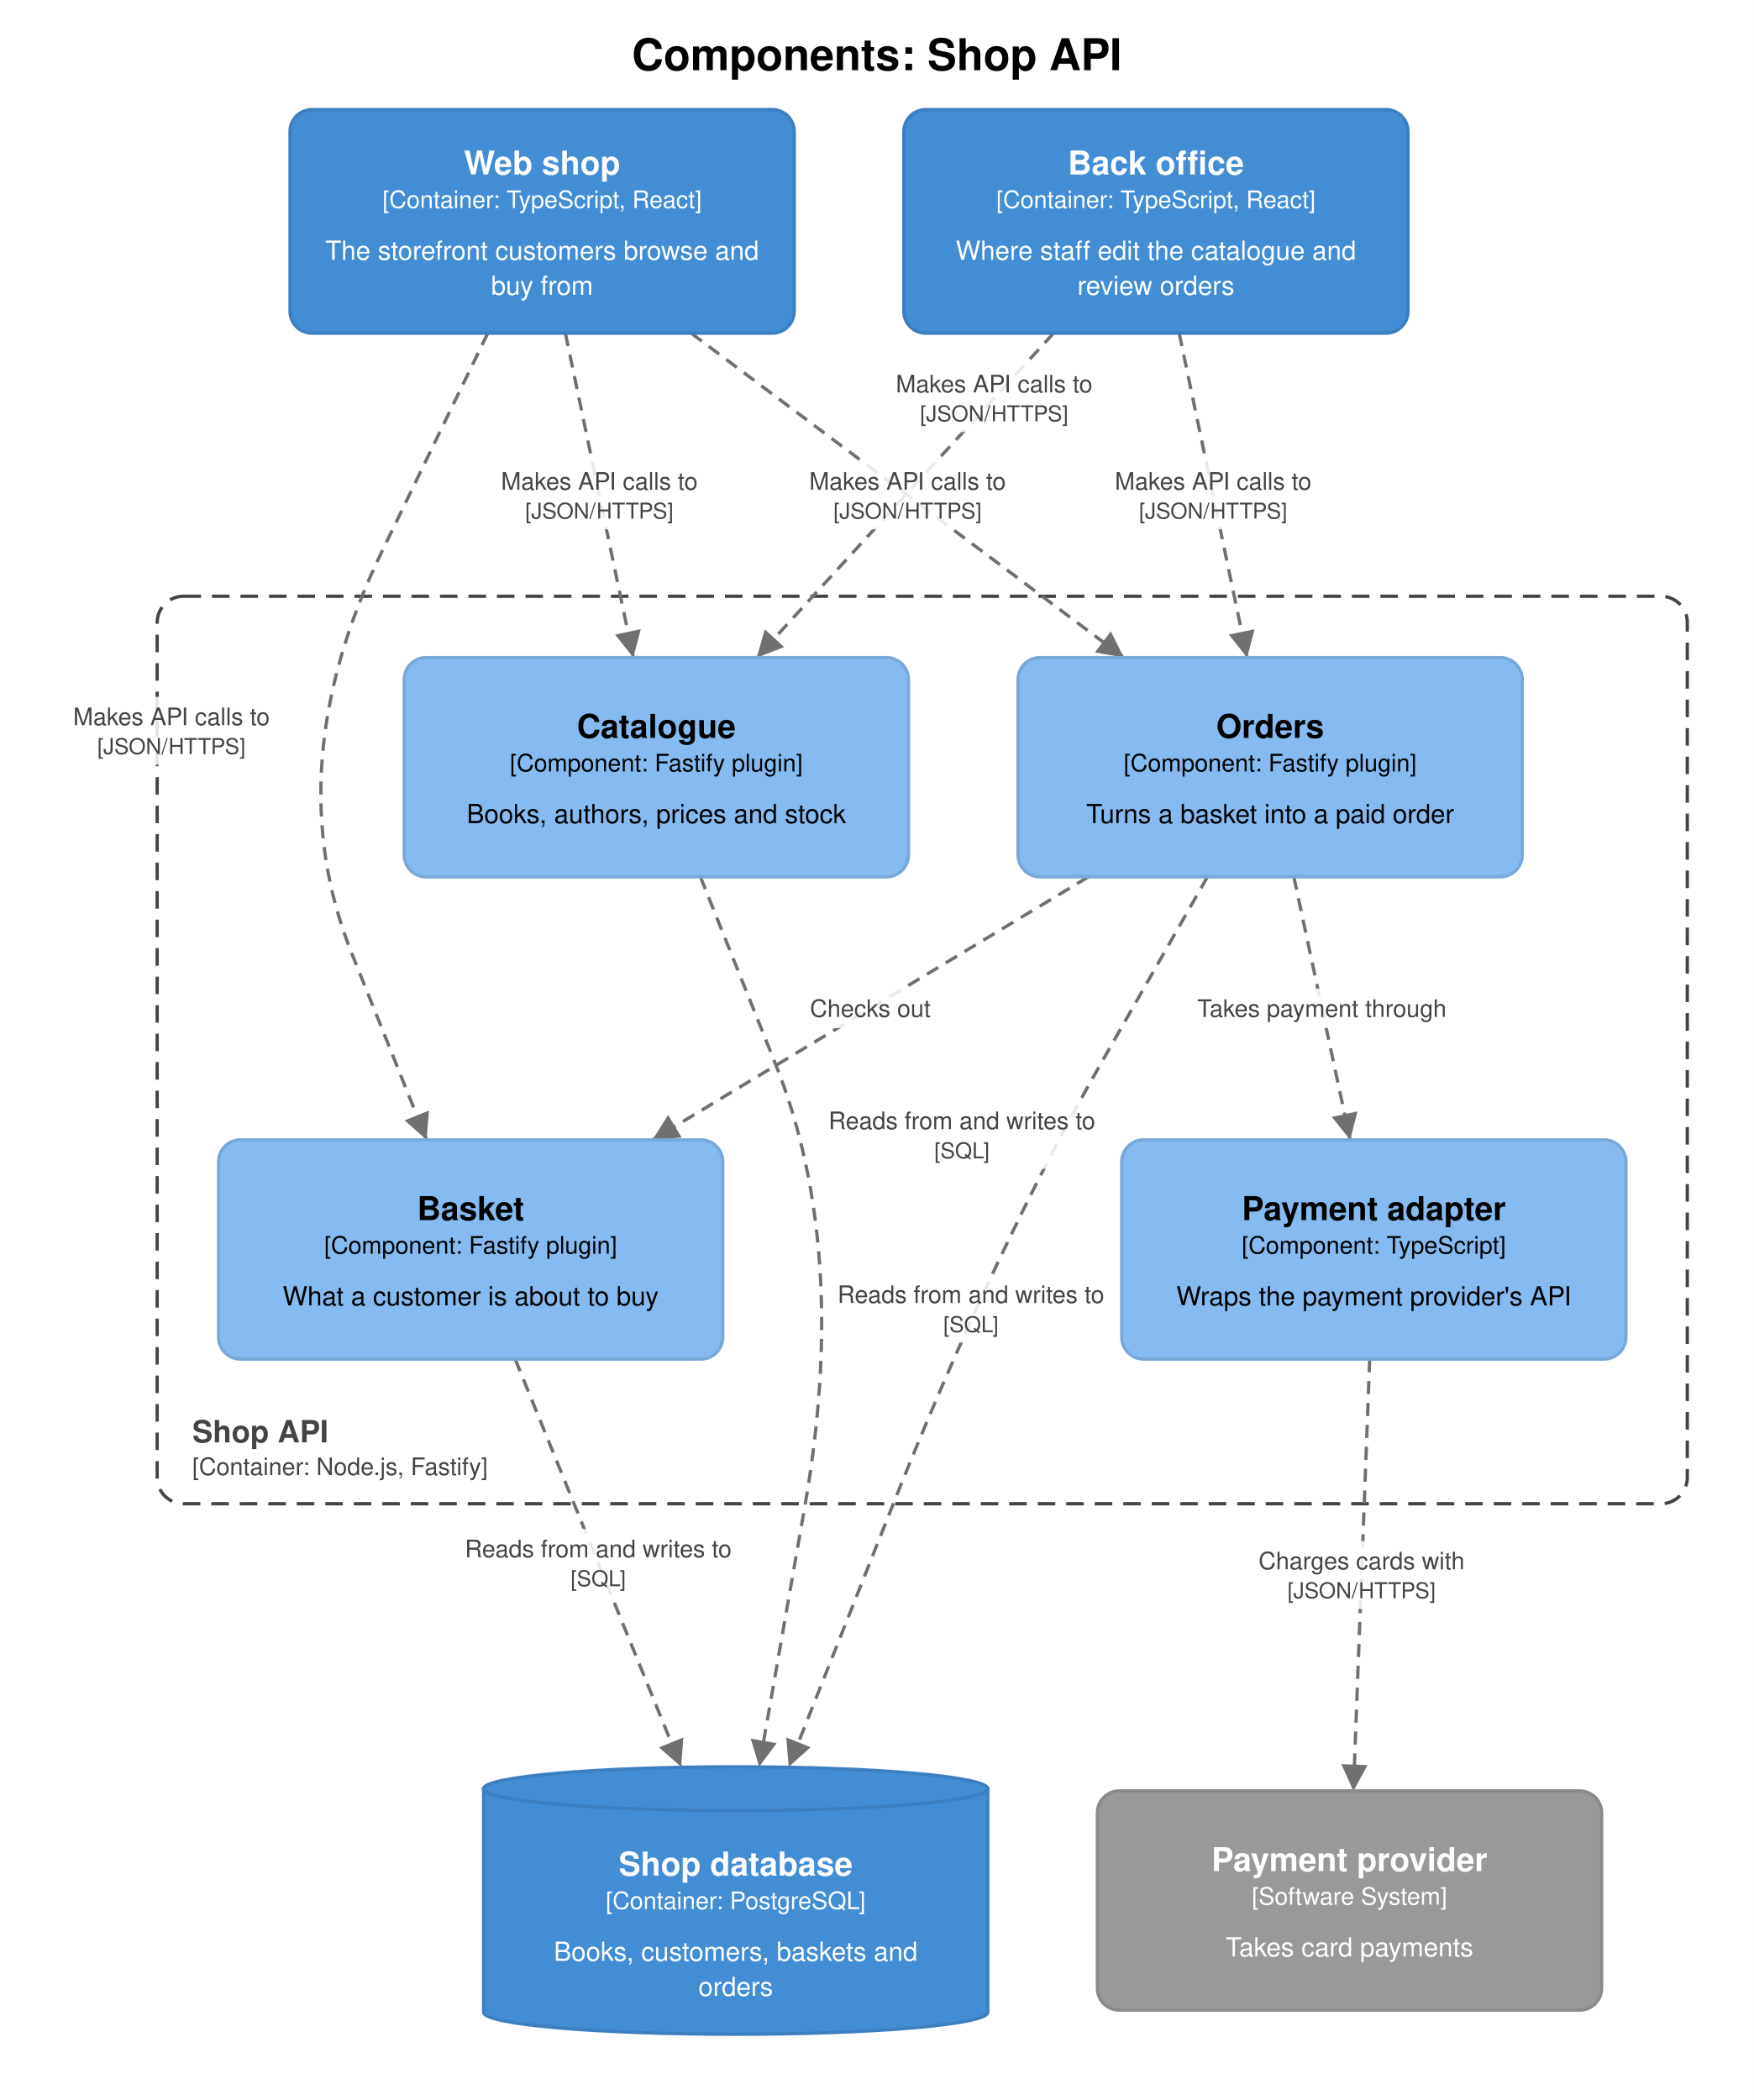
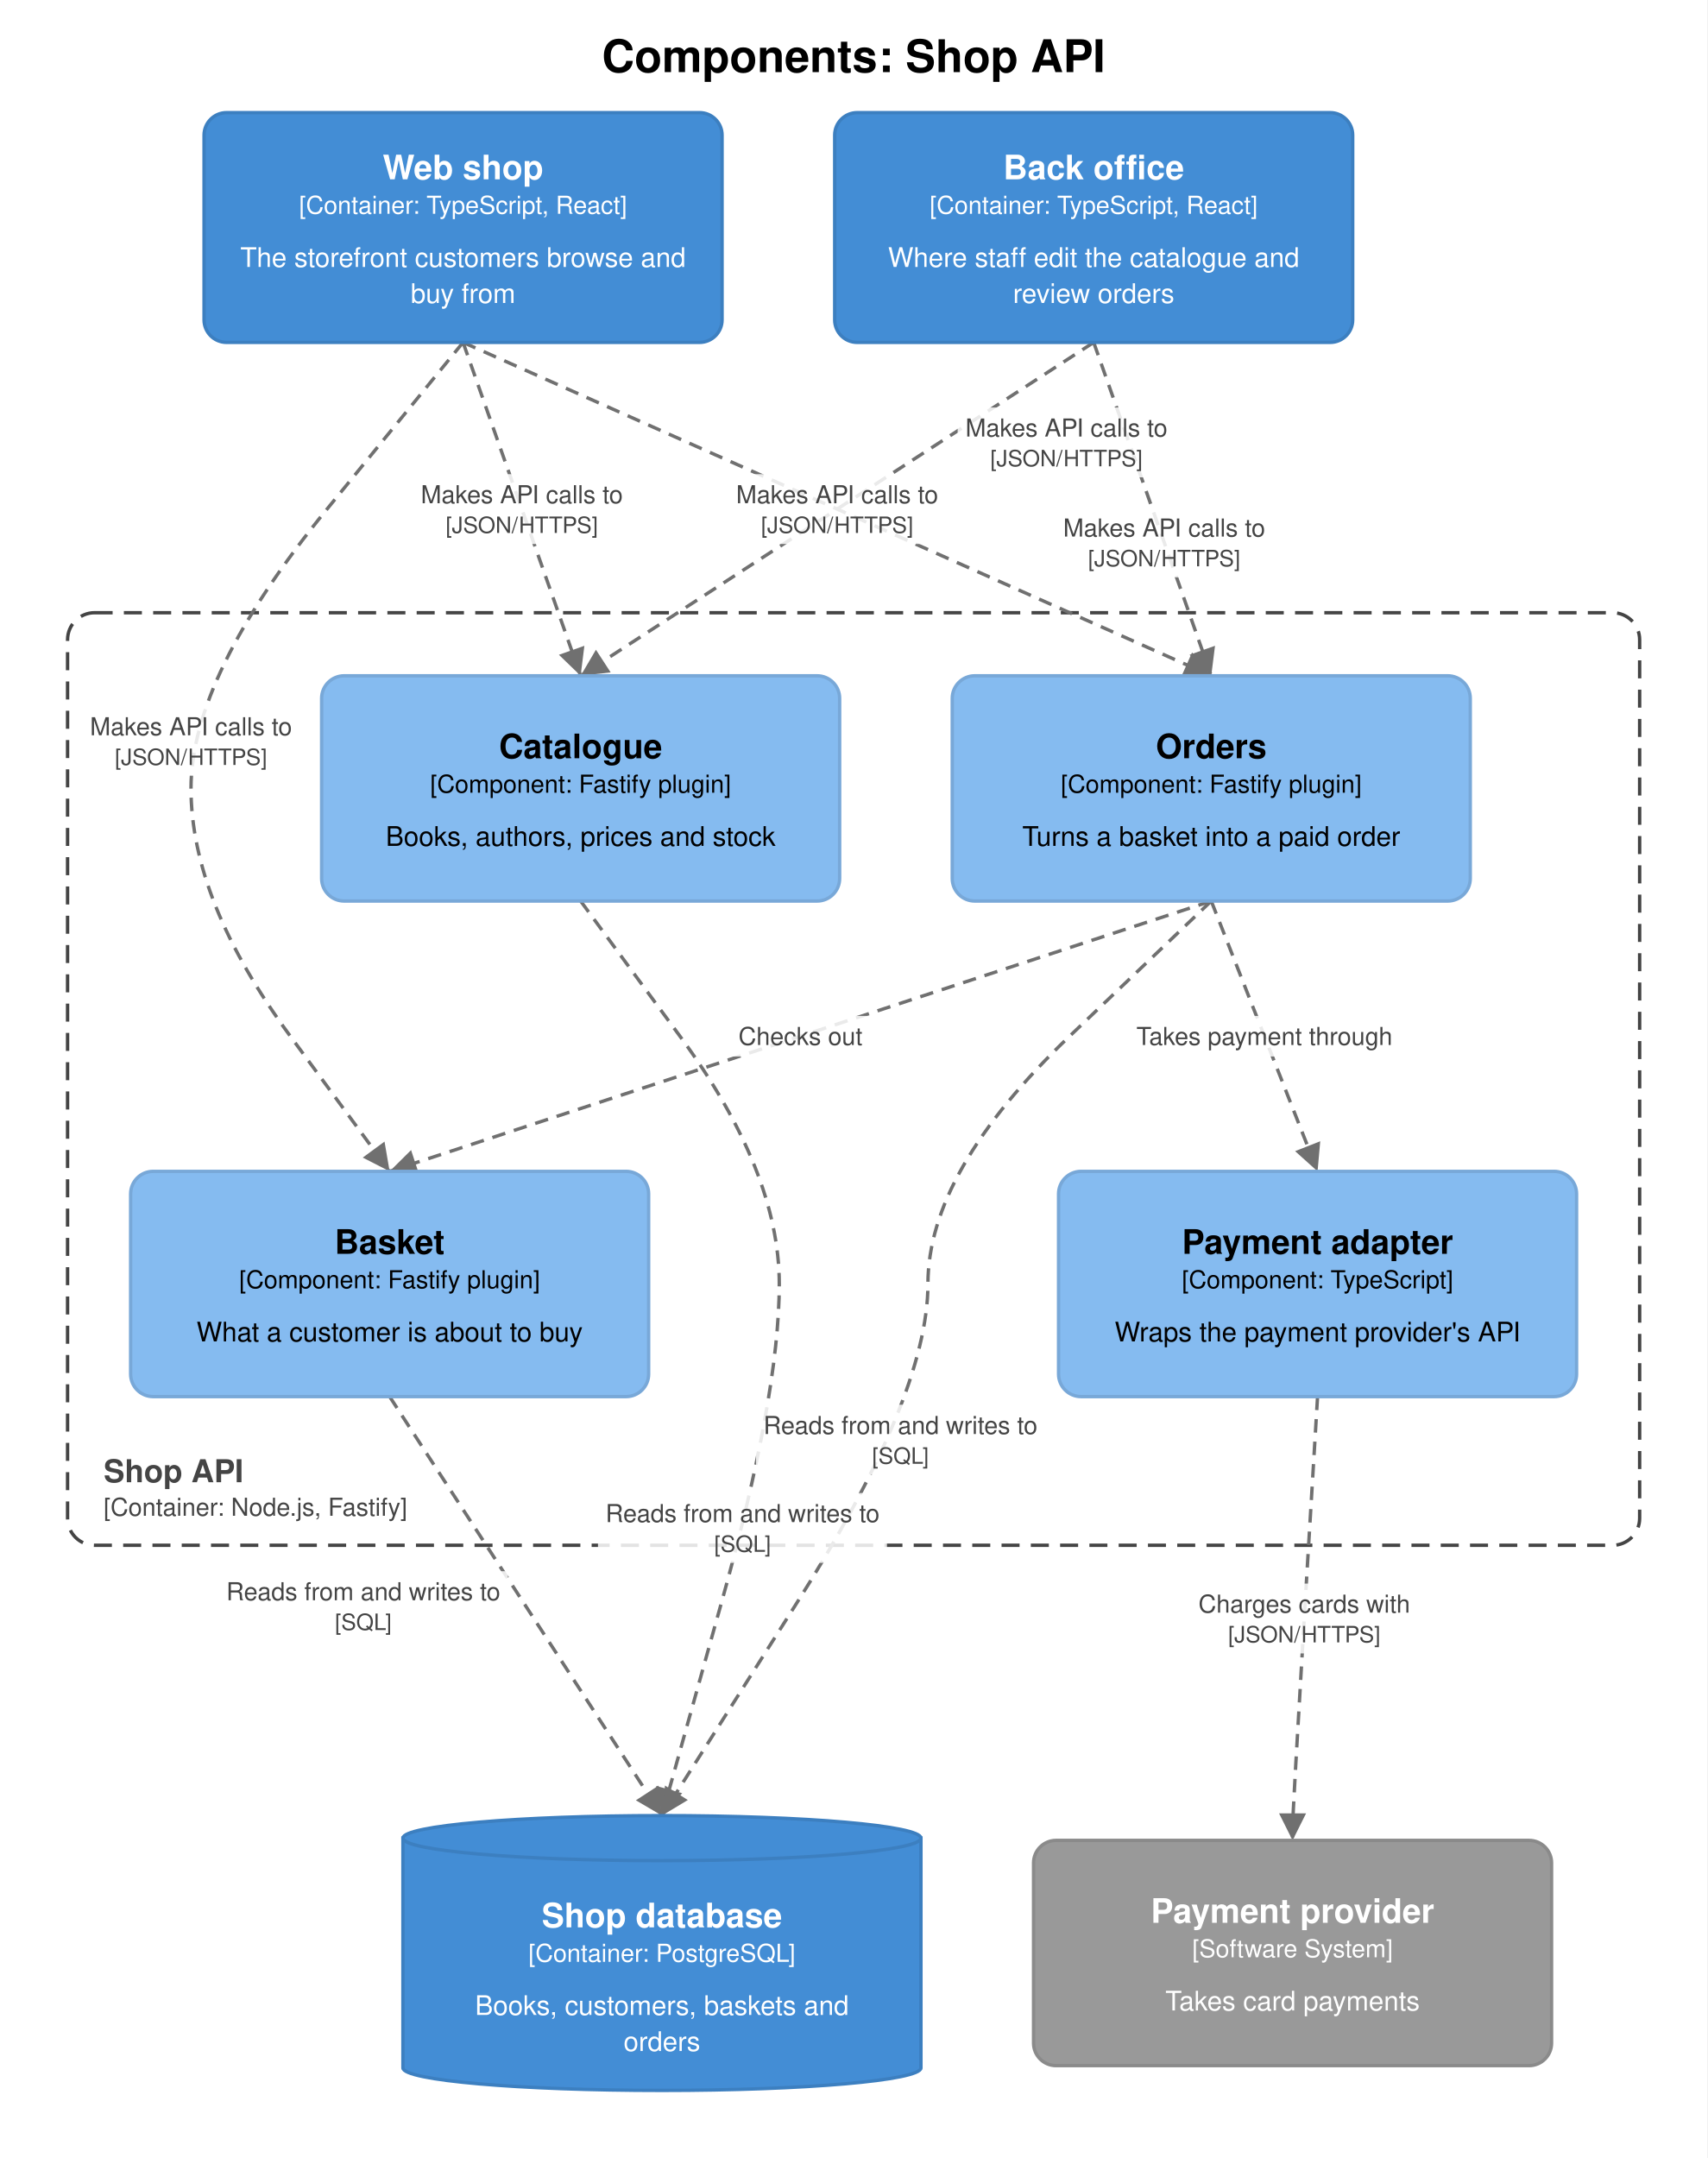
- <svg xmlns="http://www.w3.org/2000/svg" width="800" height="958" viewBox="0 0 800 958" font-family="Helvetica, Arial, sans-serif">
+ <svg xmlns="http://www.w3.org/2000/svg" width="758" height="958" viewBox="0 0 758 958" font-family="Helvetica, Arial, sans-serif">
  <defs>
    <marker id="arrow" viewBox="0 0 10 10" refX="10" refY="5" markerWidth="8" markerHeight="8" orient="auto-start-reverse">
      <path d="M0,0 L10,5 L0,10 z" fill="#707070" />
    </marker>
  </defs>
  <rect width="100%" height="100%" fill="#ffffff" />
-   <text x="400" y="32" font-size="20" font-weight="bold" text-anchor="middle" fill="#000000">Components: Shop API</text>
+   <text x="379" y="32" font-size="20" font-weight="bold" text-anchor="middle" fill="#000000">Components: Shop API</text>
  <g class="c4-boundary">
-     <rect x="71.7" y="272" width="698" height="414" rx="12" fill="none" stroke="#444444" stroke-width="1.5" stroke-dasharray="8 5" />
-     <text x="87.7" y="658" font-size="14" font-weight="bold" text-anchor="start" fill="#444444">Shop API</text>
-     <text x="87.7" y="672.9" font-size="11" text-anchor="start" fill="#444444">[Container: Node.js, Fastify]</text>
+     <rect x="30" y="272" width="698" height="414" rx="12" fill="none" stroke="#444444" stroke-width="1.5" stroke-dasharray="8 5" />
+     <text x="46" y="658" font-size="14" font-weight="bold" text-anchor="start" fill="#444444">Shop API</text>
+     <text x="46" y="672.9" font-size="11" text-anchor="start" fill="#444444">[Container: Node.js, Fastify]</text>
  </g>
  <g class="c4-relationships">
-     <path d="M257.9,152 L288.9,300" fill="none" stroke="#707070" stroke-width="1.5" stroke-dasharray="6 4" marker-end="url(#arrow)" />
-     <path d="M222.5,152 L174.5,251 Q126.4,350 160.5,435 L194.6,520" fill="none" stroke="#707070" stroke-width="1.5" stroke-dasharray="6 4" marker-end="url(#arrow)" />
-     <path d="M315.3,152 L512.7,300" fill="none" stroke="#707070" stroke-width="1.5" stroke-dasharray="6 4" marker-end="url(#arrow)" />
-     <path d="M480.6,152 L345.2,300" fill="none" stroke="#707070" stroke-width="1.5" stroke-dasharray="6 4" marker-end="url(#arrow)" />
-     <path d="M537.9,152 L568.9,300" fill="none" stroke="#707070" stroke-width="1.5" stroke-dasharray="6 4" marker-end="url(#arrow)" />
-     <path d="M319.5,400 L353.6,485 Q387.7,570 367,688 L346.3,806" fill="none" stroke="#707070" stroke-width="1.5" stroke-dasharray="6 4" marker-end="url(#arrow)" />
-     <path d="M235,620 L310.7,806" fill="none" stroke="#707070" stroke-width="1.5" stroke-dasharray="6 4" marker-end="url(#arrow)" />
-     <path d="M550.8,400 L502.3,485 Q453.7,570 406.7,688 L359.8,806" fill="none" stroke="#707070" stroke-width="1.5" stroke-dasharray="6 4" marker-end="url(#arrow)" />
-     <path d="M496.5,400 L297.6,520" fill="none" stroke="#707070" stroke-width="1.5" stroke-dasharray="6 4" marker-end="url(#arrow)" />
-     <path d="M590.2,400 L615.9,520" fill="none" stroke="#707070" stroke-width="1.5" stroke-dasharray="6 4" marker-end="url(#arrow)" />
-     <path d="M624.8,620 L617.4,817" fill="none" stroke="#707070" stroke-width="1.5" stroke-dasharray="6 4" marker-end="url(#arrow)" />
+     <path d="M205.6,152 L257.8,300" fill="none" stroke="#707070" stroke-width="1.5" stroke-dasharray="6 4" marker-end="url(#arrow)" />
+     <path d="M205.6,152 L145.2,226 Q84.8,300 84.8,350 L84.8,350 Q84.8,400 128.9,460 L173,520" fill="none" stroke="#707070" stroke-width="1.5" stroke-dasharray="6 4" marker-end="url(#arrow)" />
+     <path d="M205.6,152 L537.8,300" fill="none" stroke="#707070" stroke-width="1.5" stroke-dasharray="6 4" marker-end="url(#arrow)" />
+     <path d="M485.6,152 L257.8,300" fill="none" stroke="#707070" stroke-width="1.5" stroke-dasharray="6 4" marker-end="url(#arrow)" />
+     <path d="M485.6,152 L537.8,300" fill="none" stroke="#707070" stroke-width="1.5" stroke-dasharray="6 4" marker-end="url(#arrow)" />
+     <path d="M257.8,400 L301.9,460 Q346,520 346,570 L346,570 Q346,620 319.9,713 L293.9,806" fill="none" stroke="#707070" stroke-width="1.5" stroke-dasharray="6 4" marker-end="url(#arrow)" />
+     <path d="M173,620 L293.9,806" fill="none" stroke="#707070" stroke-width="1.5" stroke-dasharray="6 4" marker-end="url(#arrow)" />
+     <path d="M537.8,400 L474.9,460 Q412,520 412,570 L412,570 Q412,620 352.9,713 L293.9,806" fill="none" stroke="#707070" stroke-width="1.5" stroke-dasharray="6 4" marker-end="url(#arrow)" />
+     <path d="M537.8,400 L173,520" fill="none" stroke="#707070" stroke-width="1.5" stroke-dasharray="6 4" marker-end="url(#arrow)" />
+     <path d="M537.8,400 L585,520" fill="none" stroke="#707070" stroke-width="1.5" stroke-dasharray="6 4" marker-end="url(#arrow)" />
+     <path d="M585,620 L579.4,713 Q573.9,806 573.9,811.5 L573.9,817" fill="none" stroke="#707070" stroke-width="1.5" stroke-dasharray="6 4" marker-end="url(#arrow)" />
  </g>
  <g id="web" class="c4-container">
-     <rect x="132.3" y="50" width="230" height="102" rx="10" fill="#438dd5" stroke="#3c7fc0" stroke-width="1.5" />
-     <text x="247.3" y="79.6" font-size="15" font-weight="bold" text-anchor="middle" fill="#ffffff">Web shop</text>
-     <text x="247.3" y="94.9" font-size="11" text-anchor="middle" fill="#ffffff">[Container: TypeScript, React]</text>
-     <text x="247.3" y="118.5" font-size="12" text-anchor="middle" fill="#ffffff">The storefront customers browse and</text>
-     <text x="247.3" y="134.5" font-size="12" text-anchor="middle" fill="#ffffff">buy from</text>
+     <rect x="90.6" y="50" width="230" height="102" rx="10" fill="#438dd5" stroke="#3c7fc0" stroke-width="1.5" />
+     <text x="205.6" y="79.6" font-size="15" font-weight="bold" text-anchor="middle" fill="#ffffff">Web shop</text>
+     <text x="205.6" y="94.9" font-size="11" text-anchor="middle" fill="#ffffff">[Container: TypeScript, React]</text>
+     <text x="205.6" y="118.5" font-size="12" text-anchor="middle" fill="#ffffff">The storefront customers browse and</text>
+     <text x="205.6" y="134.5" font-size="12" text-anchor="middle" fill="#ffffff">buy from</text>
  </g>
  <g id="admin" class="c4-container">
-     <rect x="412.3" y="50" width="230" height="102" rx="10" fill="#438dd5" stroke="#3c7fc0" stroke-width="1.5" />
-     <text x="527.3" y="79.6" font-size="15" font-weight="bold" text-anchor="middle" fill="#ffffff">Back office</text>
-     <text x="527.3" y="94.9" font-size="11" text-anchor="middle" fill="#ffffff">[Container: TypeScript, React]</text>
-     <text x="527.3" y="118.5" font-size="12" text-anchor="middle" fill="#ffffff">Where staff edit the catalogue and</text>
-     <text x="527.3" y="134.5" font-size="12" text-anchor="middle" fill="#ffffff">review orders</text>
+     <rect x="370.6" y="50" width="230" height="102" rx="10" fill="#438dd5" stroke="#3c7fc0" stroke-width="1.5" />
+     <text x="485.6" y="79.6" font-size="15" font-weight="bold" text-anchor="middle" fill="#ffffff">Back office</text>
+     <text x="485.6" y="94.9" font-size="11" text-anchor="middle" fill="#ffffff">[Container: TypeScript, React]</text>
+     <text x="485.6" y="118.5" font-size="12" text-anchor="middle" fill="#ffffff">Where staff edit the catalogue and</text>
+     <text x="485.6" y="134.5" font-size="12" text-anchor="middle" fill="#ffffff">review orders</text>
  </g>
  <g id="db" class="c4-container">
-     <path d="M220.6,816 L220.6,918 A115,10 0 0 0 450.6,918 L450.6,816 Z" fill="#438dd5" stroke="#3c7fc0" stroke-width="1.5" />
-     <ellipse cx="335.6" cy="816" rx="115" ry="10" fill="#438dd5" stroke="#3c7fc0" stroke-width="1.5" />
-     <text x="335.6" y="855.6" font-size="15" font-weight="bold" text-anchor="middle" fill="#ffffff">Shop database</text>
-     <text x="335.6" y="870.9" font-size="11" text-anchor="middle" fill="#ffffff">[Container: PostgreSQL]</text>
-     <text x="335.6" y="894.5" font-size="12" text-anchor="middle" fill="#ffffff">Books, customers, baskets and</text>
-     <text x="335.6" y="910.5" font-size="12" text-anchor="middle" fill="#ffffff">orders</text>
+     <path d="M178.9,816 L178.9,918 A115,10 0 0 0 408.9,918 L408.9,816 Z" fill="#438dd5" stroke="#3c7fc0" stroke-width="1.5" />
+     <ellipse cx="293.9" cy="816" rx="115" ry="10" fill="#438dd5" stroke="#3c7fc0" stroke-width="1.5" />
+     <text x="293.9" y="855.6" font-size="15" font-weight="bold" text-anchor="middle" fill="#ffffff">Shop database</text>
+     <text x="293.9" y="870.9" font-size="11" text-anchor="middle" fill="#ffffff">[Container: PostgreSQL]</text>
+     <text x="293.9" y="894.5" font-size="12" text-anchor="middle" fill="#ffffff">Books, customers, baskets and</text>
+     <text x="293.9" y="910.5" font-size="12" text-anchor="middle" fill="#ffffff">orders</text>
  </g>
  <g id="payments" class="c4-system">
-     <rect x="500.6" y="817" width="230" height="100" rx="10" fill="#999999" stroke="#8a8a8a" stroke-width="1.5" />
-     <text x="615.6" y="853.6" font-size="15" font-weight="bold" text-anchor="middle" fill="#ffffff">Payment provider</text>
-     <text x="615.6" y="868.9" font-size="11" text-anchor="middle" fill="#ffffff">[Software System]</text>
-     <text x="615.6" y="892.5" font-size="12" text-anchor="middle" fill="#ffffff">Takes card payments</text>
+     <rect x="458.9" y="817" width="230" height="100" rx="10" fill="#999999" stroke="#8a8a8a" stroke-width="1.5" />
+     <text x="573.9" y="853.6" font-size="15" font-weight="bold" text-anchor="middle" fill="#ffffff">Payment provider</text>
+     <text x="573.9" y="868.9" font-size="11" text-anchor="middle" fill="#ffffff">[Software System]</text>
+     <text x="573.9" y="892.5" font-size="12" text-anchor="middle" fill="#ffffff">Takes card payments</text>
  </g>
  <g id="catalogue" class="c4-component">
-     <rect x="184.4" y="300" width="230" height="100" rx="10" fill="#85bbf0" stroke="#78a8d8" stroke-width="1.5" />
-     <text x="299.4" y="336.6" font-size="15" font-weight="bold" text-anchor="middle" fill="#000000">Catalogue</text>
-     <text x="299.4" y="351.9" font-size="11" text-anchor="middle" fill="#000000">[Component: Fastify plugin]</text>
-     <text x="299.4" y="375.5" font-size="12" text-anchor="middle" fill="#000000">Books, authors, prices and stock</text>
+     <rect x="142.8" y="300" width="230" height="100" rx="10" fill="#85bbf0" stroke="#78a8d8" stroke-width="1.5" />
+     <text x="257.8" y="336.6" font-size="15" font-weight="bold" text-anchor="middle" fill="#000000">Catalogue</text>
+     <text x="257.8" y="351.9" font-size="11" text-anchor="middle" fill="#000000">[Component: Fastify plugin]</text>
+     <text x="257.8" y="375.5" font-size="12" text-anchor="middle" fill="#000000">Books, authors, prices and stock</text>
  </g>
  <g id="basket" class="c4-component">
-     <rect x="99.7" y="520" width="230" height="100" rx="10" fill="#85bbf0" stroke="#78a8d8" stroke-width="1.5" />
-     <text x="214.7" y="556.6" font-size="15" font-weight="bold" text-anchor="middle" fill="#000000">Basket</text>
-     <text x="214.7" y="571.9" font-size="11" text-anchor="middle" fill="#000000">[Component: Fastify plugin]</text>
-     <text x="214.7" y="595.5" font-size="12" text-anchor="middle" fill="#000000">What a customer is about to buy</text>
+     <rect x="58" y="520" width="230" height="100" rx="10" fill="#85bbf0" stroke="#78a8d8" stroke-width="1.5" />
+     <text x="173" y="556.6" font-size="15" font-weight="bold" text-anchor="middle" fill="#000000">Basket</text>
+     <text x="173" y="571.9" font-size="11" text-anchor="middle" fill="#000000">[Component: Fastify plugin]</text>
+     <text x="173" y="595.5" font-size="12" text-anchor="middle" fill="#000000">What a customer is about to buy</text>
  </g>
  <g id="orders" class="c4-component">
-     <rect x="464.4" y="300" width="230" height="100" rx="10" fill="#85bbf0" stroke="#78a8d8" stroke-width="1.5" />
-     <text x="579.4" y="336.6" font-size="15" font-weight="bold" text-anchor="middle" fill="#000000">Orders</text>
-     <text x="579.4" y="351.9" font-size="11" text-anchor="middle" fill="#000000">[Component: Fastify plugin]</text>
-     <text x="579.4" y="375.5" font-size="12" text-anchor="middle" fill="#000000">Turns a basket into a paid order</text>
+     <rect x="422.8" y="300" width="230" height="100" rx="10" fill="#85bbf0" stroke="#78a8d8" stroke-width="1.5" />
+     <text x="537.8" y="336.6" font-size="15" font-weight="bold" text-anchor="middle" fill="#000000">Orders</text>
+     <text x="537.8" y="351.9" font-size="11" text-anchor="middle" fill="#000000">[Component: Fastify plugin]</text>
+     <text x="537.8" y="375.5" font-size="12" text-anchor="middle" fill="#000000">Turns a basket into a paid order</text>
  </g>
  <g id="payment_adapter" class="c4-component">
-     <rect x="511.7" y="520" width="230" height="100" rx="10" fill="#85bbf0" stroke="#78a8d8" stroke-width="1.5" />
-     <text x="626.7" y="556.6" font-size="15" font-weight="bold" text-anchor="middle" fill="#000000">Payment adapter</text>
-     <text x="626.7" y="571.9" font-size="11" text-anchor="middle" fill="#000000">[Component: TypeScript]</text>
-     <text x="626.7" y="595.5" font-size="12" text-anchor="middle" fill="#000000">Wraps the payment provider's API</text>
+     <rect x="470" y="520" width="230" height="100" rx="10" fill="#85bbf0" stroke="#78a8d8" stroke-width="1.5" />
+     <text x="585" y="556.6" font-size="15" font-weight="bold" text-anchor="middle" fill="#000000">Payment adapter</text>
+     <text x="585" y="571.9" font-size="11" text-anchor="middle" fill="#000000">[Component: TypeScript]</text>
+     <text x="585" y="595.5" font-size="12" text-anchor="middle" fill="#000000">Wraps the payment provider's API</text>
  </g>
  <g class="c4-labels">
-     <rect x="225.2" y="210.5" width="96.5" height="31" fill="#ffffff" fill-opacity="0.85" />
-     <text x="273.4" y="223.4" font-size="11" text-anchor="middle" fill="#444444">Makes API calls to</text>
-     <text x="273.4" y="236.6" font-size="10" text-anchor="middle" fill="#444444">[JSON/HTTPS]</text>
-     <rect x="30" y="317.9" width="96.5" height="31" fill="#ffffff" fill-opacity="0.85" />
-     <text x="78.2" y="330.8" font-size="11" text-anchor="middle" fill="#444444">Makes API calls to</text>
-     <text x="78.2" y="344" font-size="10" text-anchor="middle" fill="#444444">[JSON/HTTPS]</text>
-     <rect x="365.8" y="210.5" width="96.5" height="31" fill="#ffffff" fill-opacity="0.85" />
-     <text x="414" y="223.4" font-size="11" text-anchor="middle" fill="#444444">Makes API calls to</text>
-     <text x="414" y="236.6" font-size="10" text-anchor="middle" fill="#444444">[JSON/HTTPS]</text>
-     <rect x="405.3" y="166.1" width="96.5" height="31" fill="#ffffff" fill-opacity="0.85" />
-     <text x="453.5" y="179" font-size="11" text-anchor="middle" fill="#444444">Makes API calls to</text>
-     <text x="453.5" y="192.2" font-size="10" text-anchor="middle" fill="#444444">[JSON/HTTPS]</text>
-     <rect x="505.2" y="210.5" width="96.5" height="31" fill="#ffffff" fill-opacity="0.85" />
-     <text x="553.4" y="223.4" font-size="11" text-anchor="middle" fill="#444444">Makes API calls to</text>
-     <text x="553.4" y="236.6" font-size="10" text-anchor="middle" fill="#444444">[JSON/HTTPS]</text>
-     <rect x="374.7" y="502.2" width="128.3" height="31" fill="#ffffff" fill-opacity="0.85" />
-     <text x="438.8" y="515.1" font-size="11" text-anchor="middle" fill="#444444">Reads from and writes to</text>
-     <text x="438.8" y="528.4" font-size="10" text-anchor="middle" fill="#444444">[SQL]</text>
-     <rect x="208.7" y="697.5" width="128.3" height="31" fill="#ffffff" fill-opacity="0.85" />
-     <text x="272.9" y="710.4" font-size="11" text-anchor="middle" fill="#444444">Reads from and writes to</text>
-     <text x="272.9" y="723.6" font-size="10" text-anchor="middle" fill="#444444">[SQL]</text>
-     <rect x="378.8" y="581.5" width="128.3" height="31" fill="#ffffff" fill-opacity="0.85" />
-     <text x="442.9" y="594.4" font-size="11" text-anchor="middle" fill="#444444">Reads from and writes to</text>
-     <text x="442.9" y="607.7" font-size="10" text-anchor="middle" fill="#444444">[SQL]</text>
-     <rect x="366.5" y="451" width="61" height="18" fill="#ffffff" fill-opacity="0.85" />
-     <text x="397" y="463.9" font-size="11" text-anchor="middle" fill="#444444">Checks out</text>
-     <rect x="542.3" y="451" width="121.6" height="18" fill="#ffffff" fill-opacity="0.85" />
-     <text x="603" y="463.9" font-size="11" text-anchor="middle" fill="#444444">Takes payment through</text>
-     <rect x="571" y="703" width="100.1" height="31" fill="#ffffff" fill-opacity="0.85" />
-     <text x="621.1" y="715.9" font-size="11" text-anchor="middle" fill="#444444">Charges cards with</text>
-     <text x="621.1" y="729.1" font-size="10" text-anchor="middle" fill="#444444">[JSON/HTTPS]</text>
+     <rect x="183.4" y="210.5" width="96.5" height="31" fill="#ffffff" fill-opacity="0.85" />
+     <text x="231.7" y="223.4" font-size="11" text-anchor="middle" fill="#444444">Makes API calls to</text>
+     <text x="231.7" y="236.6" font-size="10" text-anchor="middle" fill="#444444">[JSON/HTTPS]</text>
+     <rect x="36.5" y="313.4" width="96.5" height="31" fill="#ffffff" fill-opacity="0.85" />
+     <text x="84.8" y="326.4" font-size="11" text-anchor="middle" fill="#444444">Makes API calls to</text>
+     <text x="84.8" y="339.6" font-size="10" text-anchor="middle" fill="#444444">[JSON/HTTPS]</text>
+     <rect x="323.4" y="210.5" width="96.5" height="31" fill="#ffffff" fill-opacity="0.85" />
+     <text x="371.7" y="223.4" font-size="11" text-anchor="middle" fill="#444444">Makes API calls to</text>
+     <text x="371.7" y="236.6" font-size="10" text-anchor="middle" fill="#444444">[JSON/HTTPS]</text>
+     <rect x="425.2" y="180.9" width="96.5" height="31" fill="#ffffff" fill-opacity="0.85" />
+     <text x="473.5" y="193.8" font-size="11" text-anchor="middle" fill="#444444">Makes API calls to</text>
+     <text x="473.5" y="207" font-size="10" text-anchor="middle" fill="#444444">[JSON/HTTPS]</text>
+     <rect x="468.6" y="225.3" width="96.5" height="31" fill="#ffffff" fill-opacity="0.85" />
+     <text x="516.9" y="238.2" font-size="11" text-anchor="middle" fill="#444444">Makes API calls to</text>
+     <text x="516.9" y="251.4" font-size="10" text-anchor="middle" fill="#444444">[JSON/HTTPS]</text>
+     <rect x="265.5" y="662.8" width="128.3" height="31" fill="#ffffff" fill-opacity="0.85" />
+     <text x="329.7" y="675.7" font-size="11" text-anchor="middle" fill="#444444">Reads from and writes to</text>
+     <text x="329.7" y="688.9" font-size="10" text-anchor="middle" fill="#444444">[SQL]</text>
+     <rect x="97.2" y="697.5" width="128.3" height="31" fill="#ffffff" fill-opacity="0.85" />
+     <text x="161.3" y="710.4" font-size="11" text-anchor="middle" fill="#444444">Reads from and writes to</text>
+     <text x="161.3" y="723.6" font-size="10" text-anchor="middle" fill="#444444">[SQL]</text>
+     <rect x="335.7" y="623.6" width="128.3" height="31" fill="#ffffff" fill-opacity="0.85" />
+     <text x="399.8" y="636.6" font-size="11" text-anchor="middle" fill="#444444">Reads from and writes to</text>
+     <text x="399.8" y="649.8" font-size="10" text-anchor="middle" fill="#444444">[SQL]</text>
+     <rect x="324.9" y="451" width="61" height="18" fill="#ffffff" fill-opacity="0.85" />
+     <text x="355.4" y="463.9" font-size="11" text-anchor="middle" fill="#444444">Checks out</text>
+     <rect x="500.6" y="451" width="121.6" height="18" fill="#ffffff" fill-opacity="0.85" />
+     <text x="561.4" y="463.9" font-size="11" text-anchor="middle" fill="#444444">Takes payment through</text>
+     <rect x="529" y="703" width="100.1" height="31" fill="#ffffff" fill-opacity="0.85" />
+     <text x="579.1" y="715.9" font-size="11" text-anchor="middle" fill="#444444">Charges cards with</text>
+     <text x="579.1" y="729.1" font-size="10" text-anchor="middle" fill="#444444">[JSON/HTTPS]</text>
  </g>
</svg>
